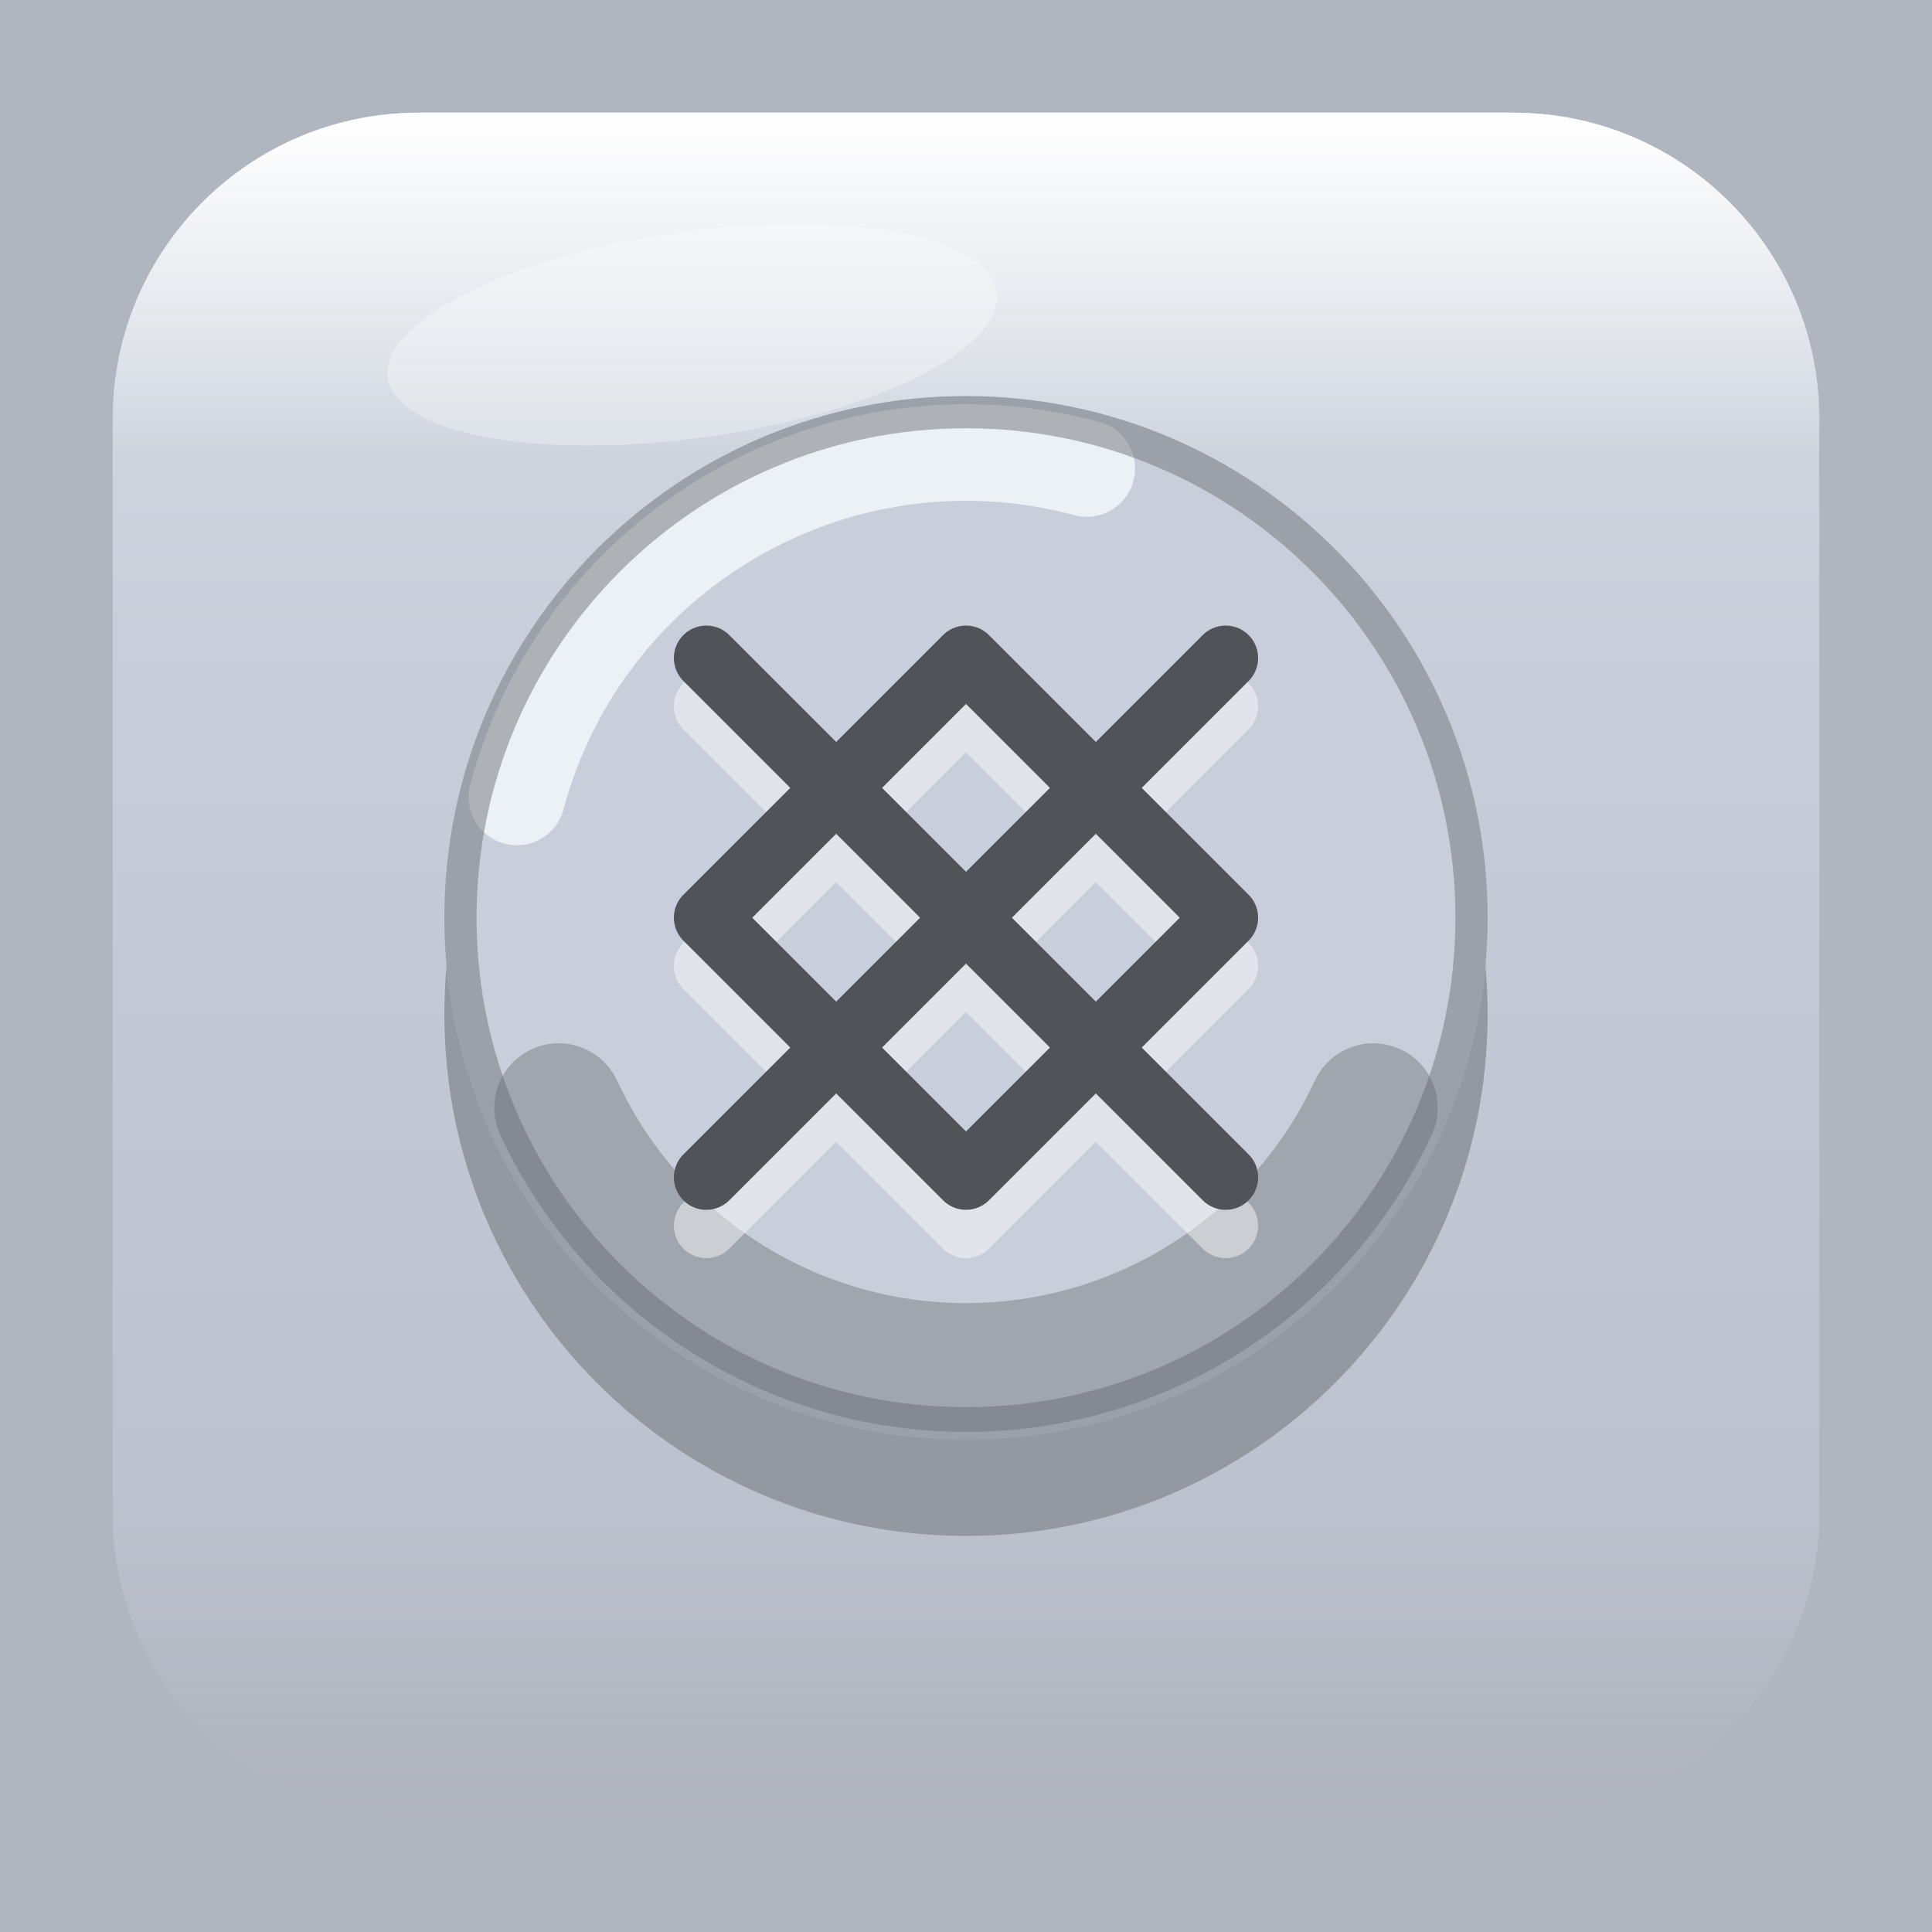
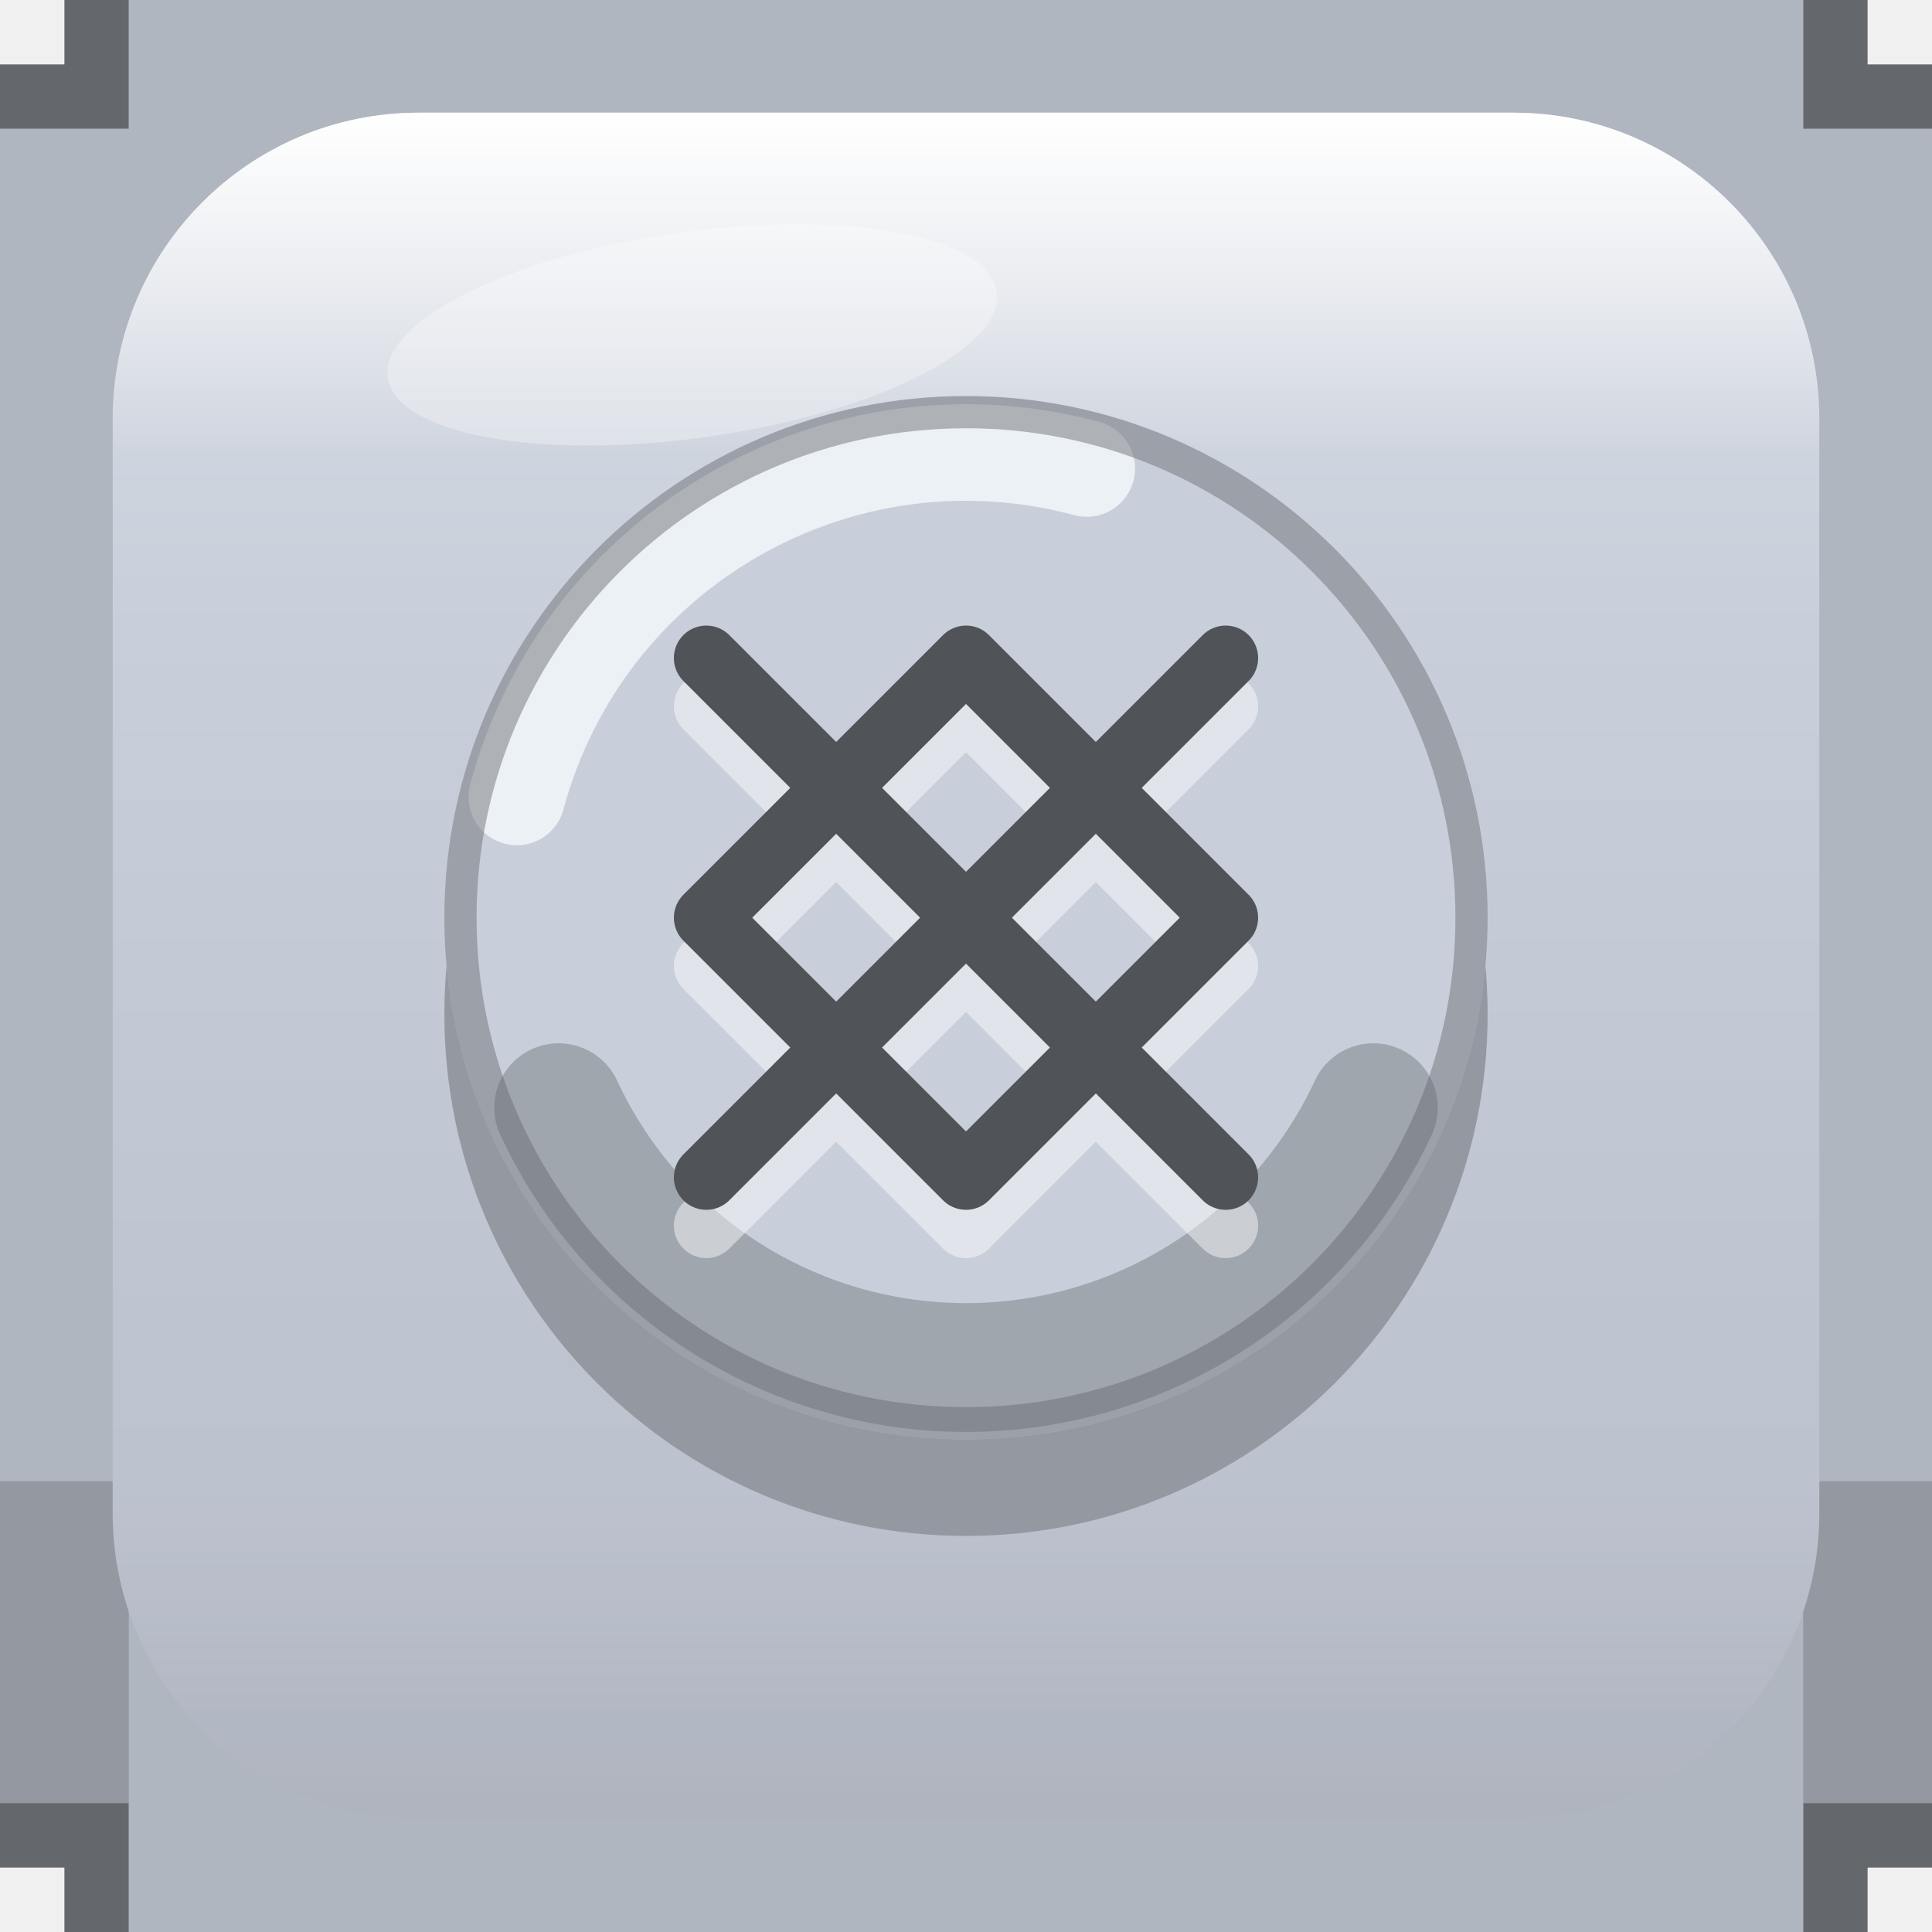
<svg xmlns="http://www.w3.org/2000/svg" width="120" height="120" viewBox="120 120 120 120" data-scale="1.5" data-pivot="0.5 0.5" data-anchor="0.5 0.525" data-stud="64.8" data-sym="50.4">
  <defs>
    <linearGradient id="pg0" x1="0" y1="0" x2="0" y2="1">
      <stop offset="0" stop-color="#DADEE6" />
      <stop offset="0.3" stop-color="#C8CFDA" />
      <stop offset="1" stop-color="#B8BEC9" />
    </linearGradient>
    <linearGradient id="pb1" x1="0" y1="0" x2="0" y2="1">
      <stop offset="0" stop-color="#FFFFFF" />
      <stop offset="1" stop-color="#FFFFFF" stop-opacity="0" />
    </linearGradient>
    <linearGradient id="ps2" x1="0" y1="0" x2="0" y2="1">
      <stop offset="0" stop-color="#9499A1" stop-opacity="0" />
      <stop offset="1" stop-color="#9499A1" stop-opacity="0.28" />
    </linearGradient>
  </defs>
-   <path d="M28 4L332 4A24 24 0 0 1 356 28L356 332A24 24 0 0 1 332 356L28 356A24 24 0 0 1 4 332L4 28A24 24 0 0 1 28 4Z" fill="#64686D" />
-   <path d="M28 8L332 8A20 20 0 0 1 352 28L352 332A20 20 0 0 1 332 352L28 352A20 20 0 0 1 8 332L8 28A20 20 0 0 1 28 8Z" fill="#9499A1" />
-   <path d="M28 8L332 8A20 20 0 0 1 352 28L352 312A20 20 0 0 1 332 332L28 332A20 20 0 0 1 8 312L8 28A20 20 0 0 1 28 8Z" fill="#B0B6C0" />
+   <path d="M28 124L124 124L124 28A24 24 0 0 1 148 4L212 4A24 24 0 0 1 236 28L236 124L332 124A24 24 0 0 1 356 148L356 212A24 24 0 0 1 332 236L236 236L236 332A24 24 0 0 1 212 356L148 356A24 24 0 0 1 124 332L124 236L28 236A24 24 0 0 1 4 212L4 148A24 24 0 0 1 28 124Z" fill="#64686D" />
+   <path d="M28 128L128 128L128 28A20 20 0 0 1 148 8L212 8A20 20 0 0 1 232 28L232 128L332 128A20 20 0 0 1 352 148L352 212A20 20 0 0 1 332 232L232 232L232 332A20 20 0 0 1 212 352L148 352A20 20 0 0 1 128 332L128 232L28 232A20 20 0 0 1 8 212L8 148A20 20 0 0 1 28 128Z" fill="#9499A1" />
+   <path d="M28 128L128 128L128 28A20 20 0 0 1 148 8L212 8A20 20 0 0 1 232 28L232 128L332 128A20 20 0 0 1 352 148L352 192A20 20 0 0 1 332 212L232 212L232 312A20 20 0 0 1 212 332L148 332A20 20 0 0 1 128 312L128 212L28 212A20 20 0 0 1 8 192L8 148A20 20 0 0 1 28 128Z" fill="#B0B6C0" />
  <clipPath id="pc3">
    <path d="M146 127H214A19 19 0 0 1 233 146V214A19 19 0 0 1 214 233H146A19 19 0 0 1 127 214V146A19 19 0 0 1 146 127Z" />
  </clipPath>
  <path d="M146 127H214A19 19 0 0 1 233 146V214A19 19 0 0 1 214 233H146A19 19 0 0 1 127 214V146A19 19 0 0 1 146 127Z" fill="url(#pg0)" />
  <g clip-path="url(#pc3)">
    <rect x="127" y="127" width="106" height="21.2" fill="url(#pb1)" />
    <rect x="127" y="213.9" width="106" height="20.1" fill="url(#ps2)" />
    <ellipse cx="163" cy="140.8" rx="19.1" ry="6.4" transform="rotate(-8 163 140.8)" fill="#FFFFFF" fill-opacity="0.3" />
  </g>
  <circle cx="180" cy="183" r="32.4" fill="#9499A1" />
  <circle cx="180" cy="177" r="32.4" fill="#C8CFDA" />
  <path d="M205.3 188.8A27.9 27.9 0 0 1 154.7 188.8" fill="none" stroke="#A0A6AE" stroke-width="8" stroke-linecap="round" />
  <path d="M152.1 169.5A28.9 28.9 0 0 1 187.5 149.1" fill="none" stroke="#FAFFFF" stroke-opacity="0.7" stroke-width="6" stroke-linecap="round" />
  <circle cx="180" cy="177" r="31.4" fill="none" stroke="#64686D" stroke-opacity="0.45" stroke-width="2" />
  <g transform="translate(154.8 154.8) scale(0.504)">
    <g opacity="0.45">
      <path d="M18 50L50 18M18 82L82 18M50 82L82 50M18 50L50 82M18 18L82 82M50 18L82 50" fill="none" stroke="#FFFFFF" stroke-width="8" stroke-linecap="round" stroke-linejoin="round" />
    </g>
  </g>
  <g transform="translate(154.8 151.8) scale(0.504)">
    <g>
      <path d="M18 50L50 18M18 82L82 18M50 82L82 50M18 50L50 82M18 18L82 82M50 18L82 50" fill="none" stroke="#505357" stroke-width="8" stroke-linecap="round" stroke-linejoin="round" />
    </g>
  </g>
</svg>
